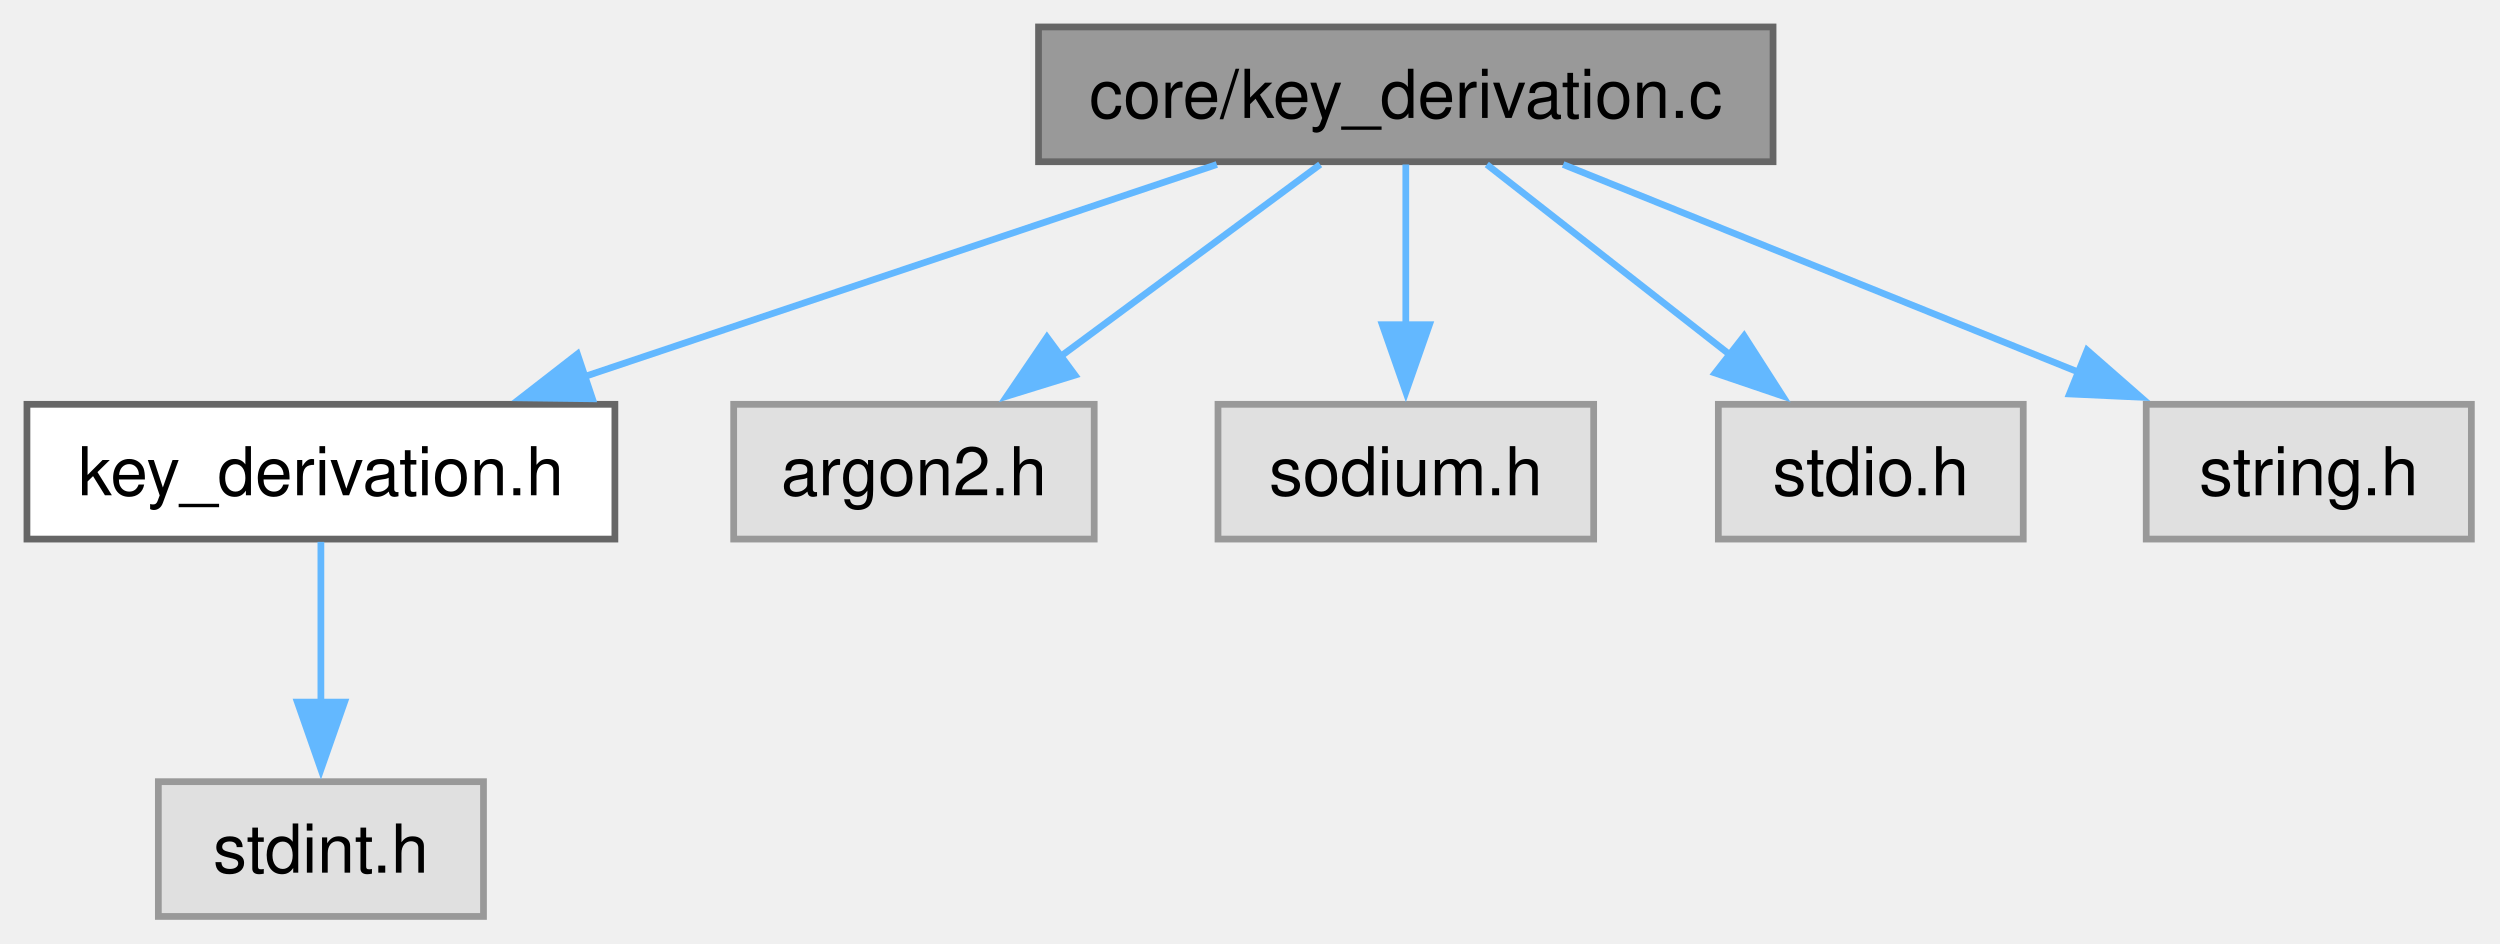
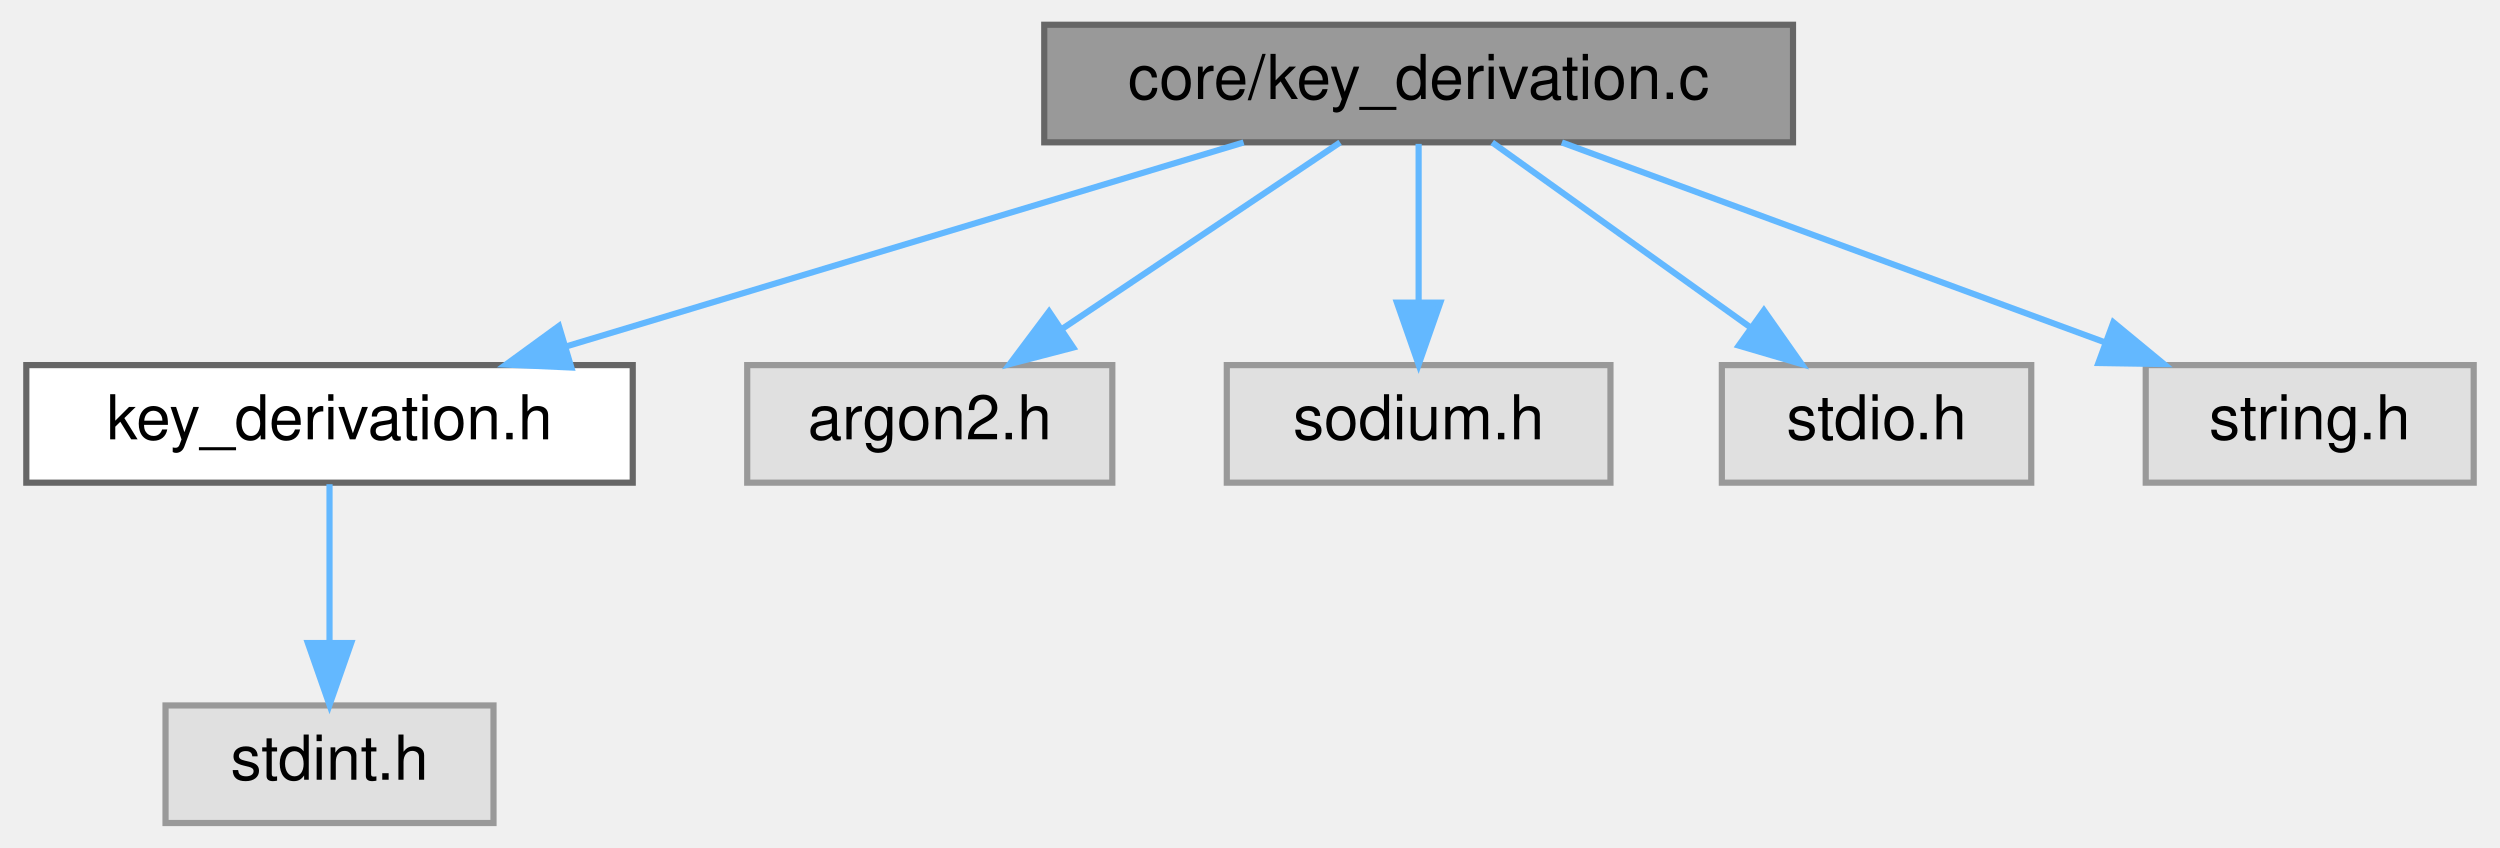
- <svg xmlns="http://www.w3.org/2000/svg" xmlns:xlink="http://www.w3.org/1999/xlink" width="371pt" height="140pt" viewBox="0.00 0.00 371.00 140.00">
-   <g id="graph0" class="graph" transform="scale(1 1) rotate(0) translate(4 136)">
+ <svg xmlns="http://www.w3.org/2000/svg" xmlns:xlink="http://www.w3.org/1999/xlink" width="404pt" height="137pt" viewBox="0.00 0.00 403.50 137.00">
+   <g id="graph0" class="graph" transform="scale(1 1) rotate(0) translate(4 133)">
    <g id="Node000001" class="node">
      <g id="a_Node000001">
        <a xlink:title=" ">
-           <polygon fill="#999999" stroke="#666666" points="259.12,-132 150.12,-132 150.12,-112 259.12,-112 259.12,-132" />
-           <text xml:space="preserve" text-anchor="middle" x="204.62" y="-118.5" font-family="Helvetica,sans-Serif" font-size="10.00">core/key_derivation.c</text>
+           <polygon fill="#999999" stroke="#666666" points="285.5,-129 164.5,-129 164.5,-110 285.5,-110 285.5,-129" />
+           <text text-anchor="middle" x="225" y="-117" font-family="Helvetica,sans-Serif" font-size="10.00">core/key_derivation.c</text>
        </a>
      </g>
    </g>
    <g id="Node000002" class="node">
      <g id="a_Node000002">
        <a xlink:href="key__derivation_8h.html" target="_top" xlink:title=" ">
-           <polygon fill="white" stroke="#666666" points="87.25,-76 0,-76 0,-56 87.25,-56 87.25,-76" />
-           <text xml:space="preserve" text-anchor="middle" x="43.62" y="-62.5" font-family="Helvetica,sans-Serif" font-size="10.00">key_derivation.h</text>
+           <polygon fill="white" stroke="#666666" points="98,-74 0,-74 0,-55 98,-55 98,-74" />
+           <text text-anchor="middle" x="49" y="-62" font-family="Helvetica,sans-Serif" font-size="10.00">key_derivation.h</text>
        </a>
      </g>
    </g>
    <g id="edge1_Node000001_Node000002" class="edge">
      <g id="a_edge1_Node000001_Node000002">
        <a xlink:title=" ">
-           <path fill="none" stroke="#63b8ff" d="M176.58,-111.59C150.54,-102.86 111.52,-89.77 82.48,-80.03" />
-           <polygon fill="#63b8ff" stroke="#63b8ff" points="83.92,-76.82 73.32,-76.96 81.69,-83.46 83.92,-76.82" />
+           <path fill="none" stroke="#63b8ff" d="M196.72,-109.98C167.05,-101.05 120.21,-86.94 87.25,-77.02" />
+           <polygon fill="#63b8ff" stroke="#63b8ff" points="88.08,-73.61 77.5,-74.08 86.07,-80.32 88.08,-73.61" />
        </a>
      </g>
    </g>
    <g id="Node000004" class="node">
      <g id="a_Node000004">
        <a xlink:title=" ">
-           <polygon fill="#e0e0e0" stroke="#999999" points="158.38,-76 104.88,-76 104.88,-56 158.38,-56 158.38,-76" />
-           <text xml:space="preserve" text-anchor="middle" x="131.62" y="-62.5" font-family="Helvetica,sans-Serif" font-size="10.00">argon2.h</text>
+           <polygon fill="#e0e0e0" stroke="#999999" points="175.5,-74 116.5,-74 116.5,-55 175.5,-55 175.5,-74" />
+           <text text-anchor="middle" x="146" y="-62" font-family="Helvetica,sans-Serif" font-size="10.00">argon2.h</text>
        </a>
      </g>
    </g>
    <g id="edge3_Node000001_Node000004" class="edge">
      <g id="a_edge3_Node000001_Node000004">
        <a xlink:title=" ">
-           <path fill="none" stroke="#63b8ff" d="M191.91,-111.59C181.23,-103.7 165.75,-92.24 153.14,-82.92" />
-           <polygon fill="#63b8ff" stroke="#63b8ff" points="155.53,-80.33 145.41,-77.2 151.37,-85.96 155.53,-80.33" />
+           <path fill="none" stroke="#63b8ff" d="M212.31,-109.98C200.17,-101.84 181.64,-89.41 167.25,-79.76" />
+           <polygon fill="#63b8ff" stroke="#63b8ff" points="169.18,-76.84 158.92,-74.17 165.28,-82.65 169.18,-76.84" />
        </a>
      </g>
    </g>
    <g id="Node000005" class="node">
      <g id="a_Node000005">
        <a xlink:title=" ">
-           <polygon fill="#e0e0e0" stroke="#999999" points="232.5,-76 176.75,-76 176.75,-56 232.5,-56 232.5,-76" />
-           <text xml:space="preserve" text-anchor="middle" x="204.62" y="-62.5" font-family="Helvetica,sans-Serif" font-size="10.00">sodium.h</text>
+           <polygon fill="#e0e0e0" stroke="#999999" points="256,-74 194,-74 194,-55 256,-55 256,-74" />
+           <text text-anchor="middle" x="225" y="-62" font-family="Helvetica,sans-Serif" font-size="10.00">sodium.h</text>
        </a>
      </g>
    </g>
    <g id="edge4_Node000001_Node000005" class="edge">
      <g id="a_edge4_Node000001_Node000005">
        <a xlink:title=" ">
-           <path fill="none" stroke="#63b8ff" d="M204.62,-111.59C204.62,-105.01 204.62,-95.96 204.62,-87.73" />
-           <polygon fill="#63b8ff" stroke="#63b8ff" points="208.13,-87.81 204.63,-77.81 201.13,-87.81 208.13,-87.81" />
+           <path fill="none" stroke="#63b8ff" d="M225,-109.75C225,-102.8 225,-92.85 225,-84.13" />
+           <polygon fill="#63b8ff" stroke="#63b8ff" points="228.5,-84.09 225,-74.09 221.5,-84.09 228.5,-84.09" />
        </a>
      </g>
    </g>
    <g id="Node000006" class="node">
      <g id="a_Node000006">
        <a xlink:title=" ">
-           <polygon fill="#e0e0e0" stroke="#999999" points="296.25,-76 251,-76 251,-56 296.25,-56 296.25,-76" />
-           <text xml:space="preserve" text-anchor="middle" x="273.62" y="-62.5" font-family="Helvetica,sans-Serif" font-size="10.00">stdio.h</text>
+           <polygon fill="#e0e0e0" stroke="#999999" points="324,-74 274,-74 274,-55 324,-55 324,-74" />
+           <text text-anchor="middle" x="299" y="-62" font-family="Helvetica,sans-Serif" font-size="10.00">stdio.h</text>
        </a>
      </g>
    </g>
    <g id="edge5_Node000001_Node000006" class="edge">
      <g id="a_edge5_Node000001_Node000006">
        <a xlink:title=" ">
-           <path fill="none" stroke="#63b8ff" d="M216.64,-111.59C226.64,-103.77 241.09,-92.46 252.93,-83.19" />
-           <polygon fill="#63b8ff" stroke="#63b8ff" points="254.83,-86.15 260.55,-77.23 250.52,-80.64 254.83,-86.15" />
+           <path fill="none" stroke="#63b8ff" d="M236.89,-109.98C248.15,-101.92 265.29,-89.65 278.71,-80.03" />
+           <polygon fill="#63b8ff" stroke="#63b8ff" points="280.8,-82.84 286.89,-74.17 276.73,-77.15 280.8,-82.84" />
        </a>
      </g>
    </g>
    <g id="Node000007" class="node">
      <g id="a_Node000007">
        <a xlink:title=" ">
-           <polygon fill="#e0e0e0" stroke="#999999" points="362.75,-76 314.5,-76 314.5,-56 362.75,-56 362.75,-76" />
-           <text xml:space="preserve" text-anchor="middle" x="338.62" y="-62.5" font-family="Helvetica,sans-Serif" font-size="10.00">string.h</text>
+           <polygon fill="#e0e0e0" stroke="#999999" points="395.5,-74 342.5,-74 342.5,-55 395.5,-55 395.5,-74" />
+           <text text-anchor="middle" x="369" y="-62" font-family="Helvetica,sans-Serif" font-size="10.00">string.h</text>
        </a>
      </g>
    </g>
    <g id="edge6_Node000001_Node000007" class="edge">
      <g id="a_edge6_Node000001_Node000007">
        <a xlink:title=" ">
-           <path fill="none" stroke="#63b8ff" d="M227.97,-111.59C249.16,-103.05 280.69,-90.35 304.68,-80.68" />
-           <polygon fill="#63b8ff" stroke="#63b8ff" points="305.73,-84.03 313.7,-77.05 303.11,-77.54 305.73,-84.03" />
+           <path fill="none" stroke="#63b8ff" d="M248.14,-109.98C271.82,-101.27 308.87,-87.63 335.71,-77.75" />
+           <polygon fill="#63b8ff" stroke="#63b8ff" points="337.27,-80.91 345.44,-74.17 334.85,-74.34 337.27,-80.91" />
        </a>
      </g>
    </g>
    <g id="Node000003" class="node">
      <g id="a_Node000003">
        <a xlink:title=" ">
-           <polygon fill="#e0e0e0" stroke="#999999" points="67.75,-20 19.5,-20 19.5,0 67.75,0 67.75,-20" />
-           <text xml:space="preserve" text-anchor="middle" x="43.62" y="-6.5" font-family="Helvetica,sans-Serif" font-size="10.00">stdint.h</text>
+           <polygon fill="#e0e0e0" stroke="#999999" points="75.5,-19 22.5,-19 22.5,0 75.5,0 75.5,-19" />
+           <text text-anchor="middle" x="49" y="-7" font-family="Helvetica,sans-Serif" font-size="10.00">stdint.h</text>
        </a>
      </g>
    </g>
    <g id="edge2_Node000002_Node000003" class="edge">
      <g id="a_edge2_Node000002_Node000003">
        <a xlink:title=" ">
-           <path fill="none" stroke="#63b8ff" d="M43.62,-55.59C43.62,-49.01 43.62,-39.96 43.62,-31.73" />
-           <polygon fill="#63b8ff" stroke="#63b8ff" points="47.13,-31.81 43.63,-21.81 40.13,-31.81 47.13,-31.81" />
+           <path fill="none" stroke="#63b8ff" d="M49,-54.75C49,-47.8 49,-37.85 49,-29.13" />
+           <polygon fill="#63b8ff" stroke="#63b8ff" points="52.5,-29.09 49,-19.09 45.5,-29.09 52.5,-29.09" />
        </a>
      </g>
    </g>
  </g>
</svg>
